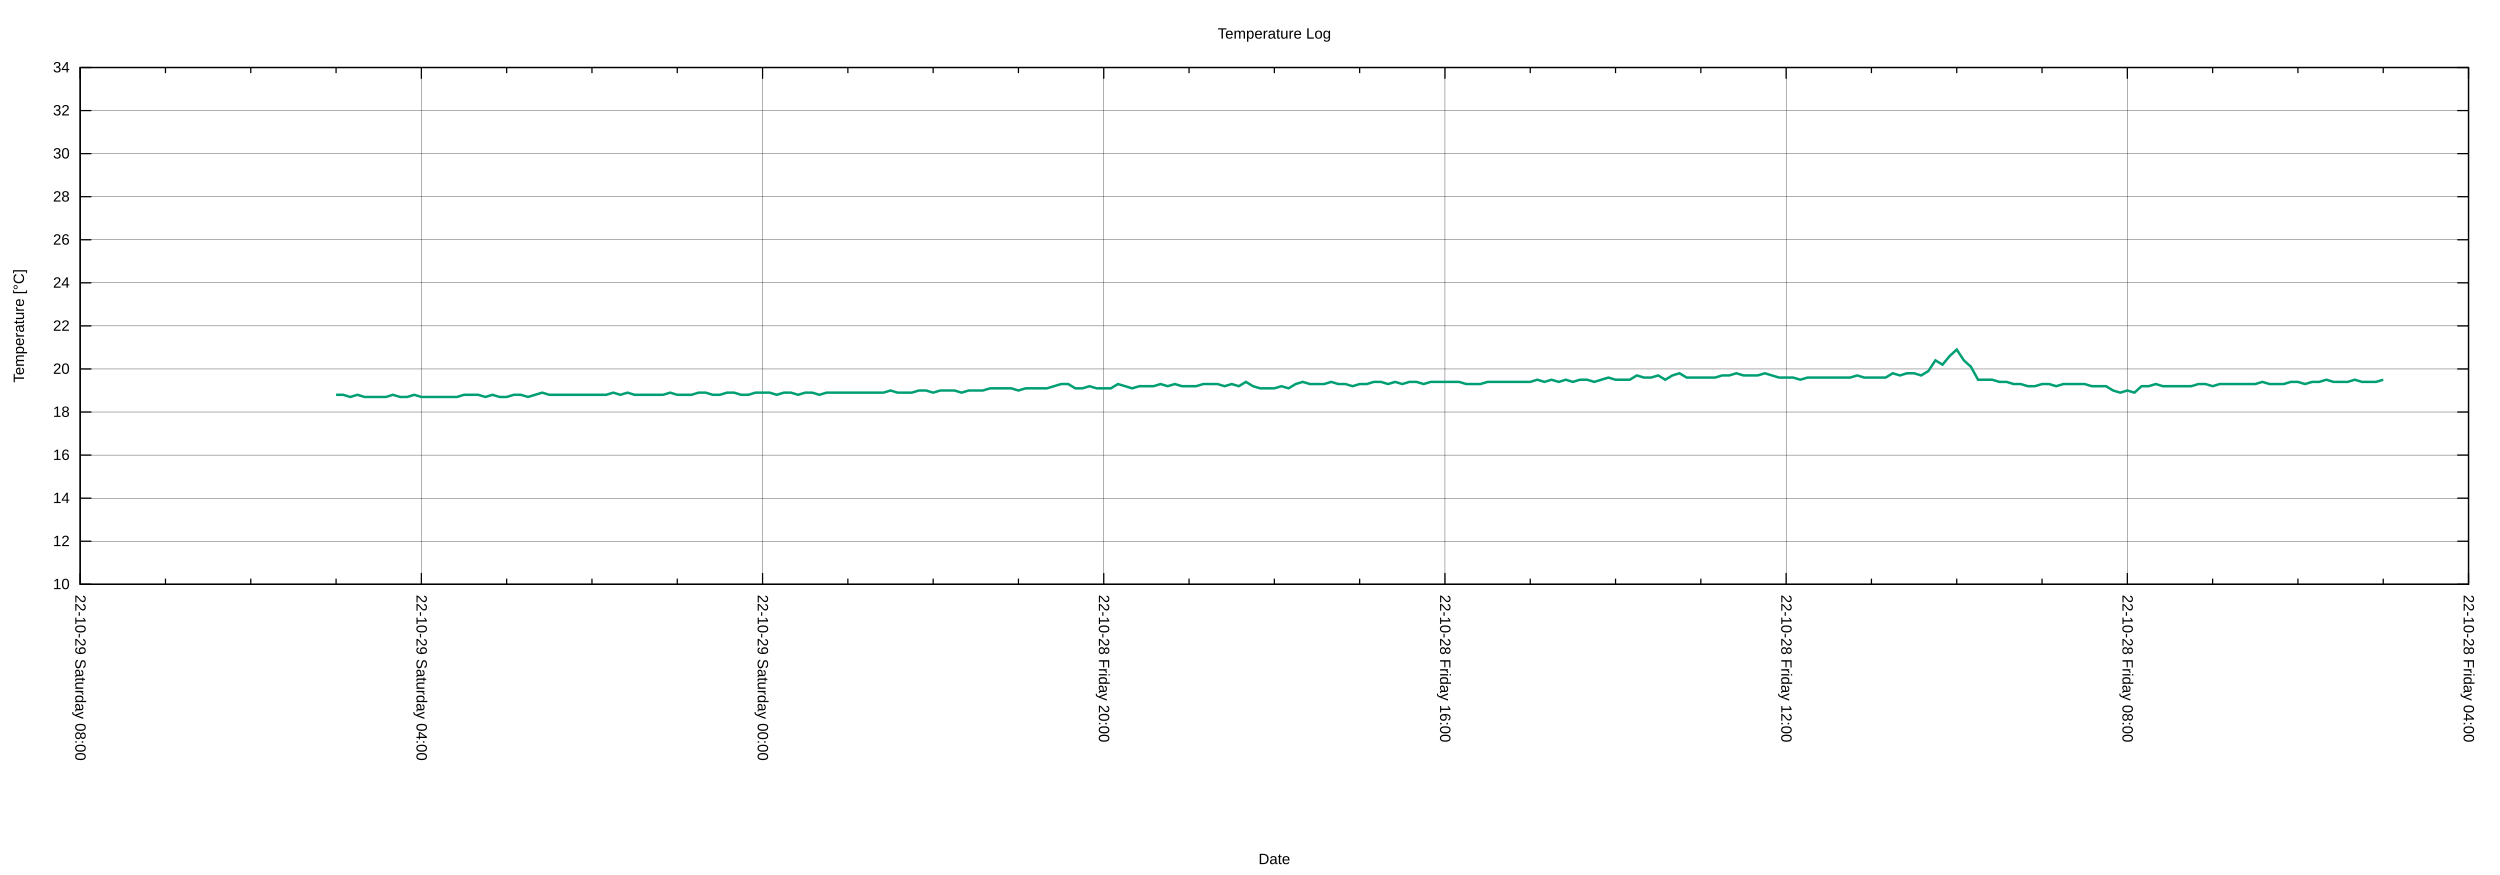
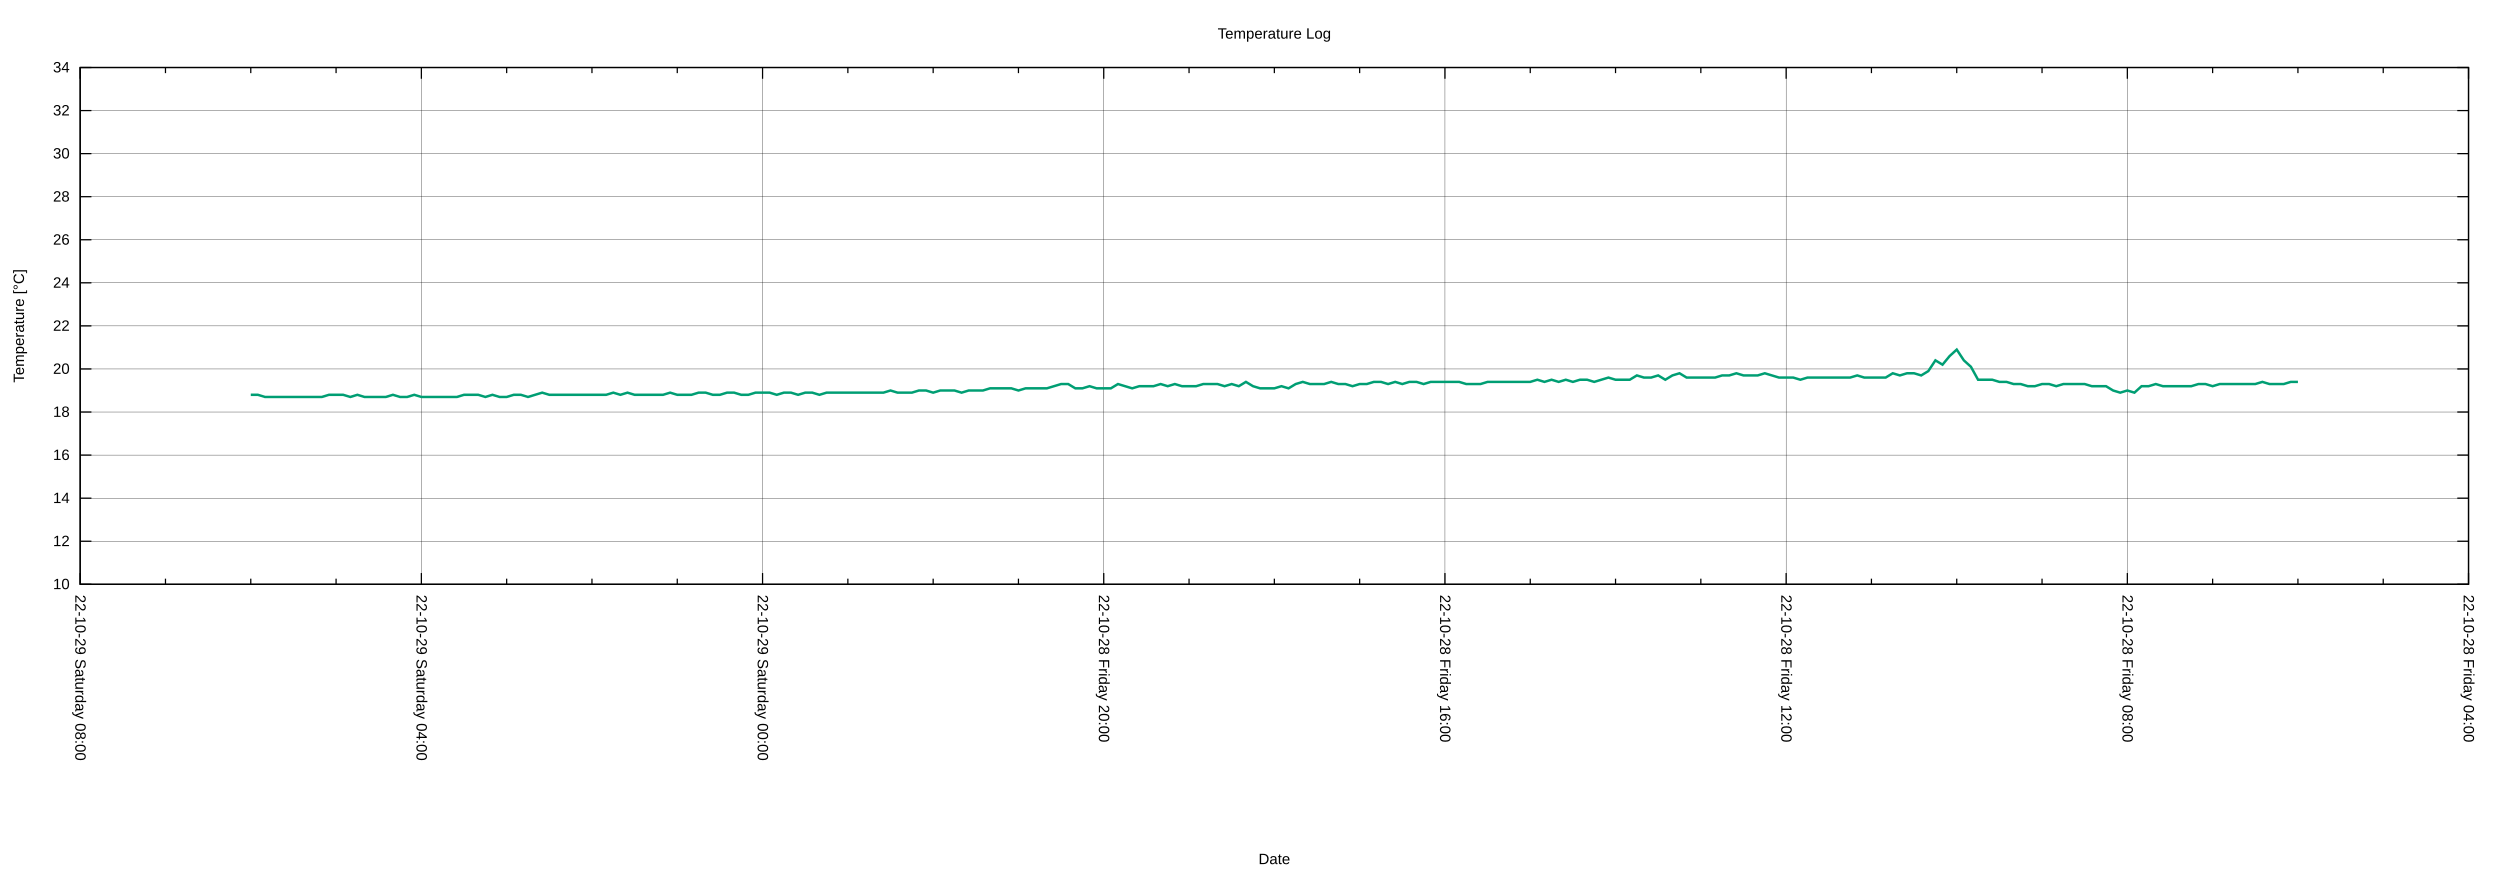
<svg xmlns="http://www.w3.org/2000/svg" xmlns:xlink="http://www.w3.org/1999/xlink" width="2000" height="700" viewBox="0 0 2000 700">
  <g id="gnuplot_canvas">
    <rect x="0" y="0" width="2000" height="700" fill="none" />
    <defs>
      <circle id="gpDot" r="0.5" stroke-width="0.5" stroke="currentColor" />
      <path id="gpPt0" stroke-width="0.222" stroke="currentColor" d="M-1,0 h2 M0,-1 v2" />
      <path id="gpPt1" stroke-width="0.222" stroke="currentColor" d="M-1,-1 L1,1 M1,-1 L-1,1" />
      <path id="gpPt2" stroke-width="0.222" stroke="currentColor" d="M-1,0 L1,0 M0,-1 L0,1 M-1,-1 L1,1 M-1,1 L1,-1" />
      <rect id="gpPt3" stroke-width="0.222" stroke="currentColor" x="-1" y="-1" width="2" height="2" />
      <rect id="gpPt4" stroke-width="0.222" stroke="currentColor" fill="currentColor" x="-1" y="-1" width="2" height="2" />
      <circle id="gpPt5" stroke-width="0.222" stroke="currentColor" cx="0" cy="0" r="1" />
      <use xlink:href="#gpPt5" id="gpPt6" fill="currentColor" stroke="none" />
      <path id="gpPt7" stroke-width="0.222" stroke="currentColor" d="M0,-1.33 L-1.33,0.67 L1.33,0.67 z" />
      <use xlink:href="#gpPt7" id="gpPt8" fill="currentColor" stroke="none" />
      <use xlink:href="#gpPt7" id="gpPt9" stroke="currentColor" transform="rotate(180)" />
      <use xlink:href="#gpPt9" id="gpPt10" fill="currentColor" stroke="none" />
      <use xlink:href="#gpPt3" id="gpPt11" stroke="currentColor" transform="rotate(45)" />
      <use xlink:href="#gpPt11" id="gpPt12" fill="currentColor" stroke="none" />
      <path id="gpPt13" stroke-width="0.222" stroke="currentColor" d="M0,1.330 L1.265,0.411 L0.782,-1.067 L-0.782,-1.076 L-1.265,0.411 z" />
      <use xlink:href="#gpPt13" id="gpPt14" fill="currentColor" stroke="none" />
      <filter id="textbox" filterUnits="objectBoundingBox" x="0" y="0" height="1" width="1">
        <feFlood flood-color="white" flood-opacity="1" result="bgnd" />
        <feComposite in="SourceGraphic" in2="bgnd" operator="atop" />
      </filter>
      <filter id="greybox" filterUnits="objectBoundingBox" x="0" y="0" height="1" width="1">
        <feFlood flood-color="lightgrey" flood-opacity="1" result="grey" />
        <feComposite in="SourceGraphic" in2="grey" operator="atop" />
      </filter>
    </defs>
    <g fill="none" color="white" stroke="currentColor" stroke-width="1.00" stroke-linecap="butt" stroke-linejoin="miter">
</g>
    <g fill="none" color="black" stroke="currentColor" stroke-width="1.00" stroke-linecap="butt" stroke-linejoin="miter">
</g>
    <g fill="none" color="black" stroke="black" stroke-width="0.25" stroke-linecap="butt" stroke-linejoin="miter">
</g>
    <g fill="none" color="black" stroke="currentColor" stroke-width="0.25" stroke-linecap="butt" stroke-linejoin="miter">
      <path stroke="black" class="gridline" d="M64.14,467.43 L1974.82,467.43  " />
    </g>
    <g fill="none" color="black" stroke="black" stroke-width="1.00" stroke-linecap="butt" stroke-linejoin="miter">
</g>
    <g fill="none" color="black" stroke="currentColor" stroke-width="1.00" stroke-linecap="butt" stroke-linejoin="miter">
      <path stroke="black" d="M64.14,467.43 L73.14,467.43 M1974.82,467.43 L1965.82,467.43  " />
      <g transform="translate(55.75,471.33)" stroke="none" fill="black" font-family="Arial" font-size="12.00" text-anchor="end">
        <text>
          <tspan font-family="Arial"> 10</tspan>
        </text>
      </g>
    </g>
    <g fill="none" color="black" stroke="currentColor" stroke-width="1.00" stroke-linecap="butt" stroke-linejoin="miter">
</g>
    <g fill="none" color="black" stroke="black" stroke-width="0.25" stroke-linecap="butt" stroke-linejoin="miter">
</g>
    <g fill="none" color="black" stroke="currentColor" stroke-width="0.25" stroke-linecap="butt" stroke-linejoin="miter">
      <path stroke="black" class="gridline" d="M64.14,432.98 L1974.82,432.98  " />
    </g>
    <g fill="none" color="black" stroke="black" stroke-width="1.00" stroke-linecap="butt" stroke-linejoin="miter">
</g>
    <g fill="none" color="black" stroke="currentColor" stroke-width="1.00" stroke-linecap="butt" stroke-linejoin="miter">
      <path stroke="black" d="M64.14,432.98 L73.14,432.98 M1974.82,432.98 L1965.82,432.98  " />
      <g transform="translate(55.75,436.88)" stroke="none" fill="black" font-family="Arial" font-size="12.00" text-anchor="end">
        <text>
          <tspan font-family="Arial"> 12</tspan>
        </text>
      </g>
    </g>
    <g fill="none" color="black" stroke="currentColor" stroke-width="1.00" stroke-linecap="butt" stroke-linejoin="miter">
</g>
    <g fill="none" color="black" stroke="black" stroke-width="0.25" stroke-linecap="butt" stroke-linejoin="miter">
</g>
    <g fill="none" color="black" stroke="currentColor" stroke-width="0.25" stroke-linecap="butt" stroke-linejoin="miter">
      <path stroke="black" class="gridline" d="M64.14,398.53 L1974.82,398.53  " />
    </g>
    <g fill="none" color="black" stroke="black" stroke-width="1.00" stroke-linecap="butt" stroke-linejoin="miter">
</g>
    <g fill="none" color="black" stroke="currentColor" stroke-width="1.00" stroke-linecap="butt" stroke-linejoin="miter">
      <path stroke="black" d="M64.14,398.53 L73.14,398.53 M1974.82,398.53 L1965.82,398.53  " />
      <g transform="translate(55.75,402.43)" stroke="none" fill="black" font-family="Arial" font-size="12.00" text-anchor="end">
        <text>
          <tspan font-family="Arial"> 14</tspan>
        </text>
      </g>
    </g>
    <g fill="none" color="black" stroke="currentColor" stroke-width="1.00" stroke-linecap="butt" stroke-linejoin="miter">
</g>
    <g fill="none" color="black" stroke="black" stroke-width="0.25" stroke-linecap="butt" stroke-linejoin="miter">
</g>
    <g fill="none" color="black" stroke="currentColor" stroke-width="0.25" stroke-linecap="butt" stroke-linejoin="miter">
      <path stroke="black" class="gridline" d="M64.14,364.07 L1974.82,364.07  " />
    </g>
    <g fill="none" color="black" stroke="black" stroke-width="1.00" stroke-linecap="butt" stroke-linejoin="miter">
</g>
    <g fill="none" color="black" stroke="currentColor" stroke-width="1.00" stroke-linecap="butt" stroke-linejoin="miter">
      <path stroke="black" d="M64.14,364.07 L73.14,364.07 M1974.82,364.07 L1965.82,364.07  " />
      <g transform="translate(55.75,367.97)" stroke="none" fill="black" font-family="Arial" font-size="12.00" text-anchor="end">
        <text>
          <tspan font-family="Arial"> 16</tspan>
        </text>
      </g>
    </g>
    <g fill="none" color="black" stroke="currentColor" stroke-width="1.00" stroke-linecap="butt" stroke-linejoin="miter">
</g>
    <g fill="none" color="black" stroke="black" stroke-width="0.25" stroke-linecap="butt" stroke-linejoin="miter">
</g>
    <g fill="none" color="black" stroke="currentColor" stroke-width="0.25" stroke-linecap="butt" stroke-linejoin="miter">
      <path stroke="black" class="gridline" d="M64.14,329.62 L1974.82,329.62  " />
    </g>
    <g fill="none" color="black" stroke="black" stroke-width="1.00" stroke-linecap="butt" stroke-linejoin="miter">
</g>
    <g fill="none" color="black" stroke="currentColor" stroke-width="1.00" stroke-linecap="butt" stroke-linejoin="miter">
      <path stroke="black" d="M64.14,329.62 L73.14,329.62 M1974.82,329.62 L1965.82,329.62  " />
      <g transform="translate(55.75,333.52)" stroke="none" fill="black" font-family="Arial" font-size="12.00" text-anchor="end">
        <text>
          <tspan font-family="Arial"> 18</tspan>
        </text>
      </g>
    </g>
    <g fill="none" color="black" stroke="currentColor" stroke-width="1.00" stroke-linecap="butt" stroke-linejoin="miter">
</g>
    <g fill="none" color="black" stroke="black" stroke-width="0.25" stroke-linecap="butt" stroke-linejoin="miter">
</g>
    <g fill="none" color="black" stroke="currentColor" stroke-width="0.25" stroke-linecap="butt" stroke-linejoin="miter">
      <path stroke="black" class="gridline" d="M64.14,295.17 L1974.82,295.17  " />
    </g>
    <g fill="none" color="black" stroke="black" stroke-width="1.00" stroke-linecap="butt" stroke-linejoin="miter">
</g>
    <g fill="none" color="black" stroke="currentColor" stroke-width="1.00" stroke-linecap="butt" stroke-linejoin="miter">
      <path stroke="black" d="M64.14,295.17 L73.14,295.17 M1974.82,295.17 L1965.82,295.17  " />
      <g transform="translate(55.75,299.07)" stroke="none" fill="black" font-family="Arial" font-size="12.00" text-anchor="end">
        <text>
          <tspan font-family="Arial"> 20</tspan>
        </text>
      </g>
    </g>
    <g fill="none" color="black" stroke="currentColor" stroke-width="1.00" stroke-linecap="butt" stroke-linejoin="miter">
</g>
    <g fill="none" color="black" stroke="black" stroke-width="0.25" stroke-linecap="butt" stroke-linejoin="miter">
</g>
    <g fill="none" color="black" stroke="currentColor" stroke-width="0.25" stroke-linecap="butt" stroke-linejoin="miter">
      <path stroke="black" class="gridline" d="M64.14,260.72 L1974.82,260.72  " />
    </g>
    <g fill="none" color="black" stroke="black" stroke-width="1.00" stroke-linecap="butt" stroke-linejoin="miter">
</g>
    <g fill="none" color="black" stroke="currentColor" stroke-width="1.00" stroke-linecap="butt" stroke-linejoin="miter">
      <path stroke="black" d="M64.14,260.72 L73.14,260.72 M1974.82,260.72 L1965.82,260.72  " />
      <g transform="translate(55.75,264.62)" stroke="none" fill="black" font-family="Arial" font-size="12.00" text-anchor="end">
        <text>
          <tspan font-family="Arial"> 22</tspan>
        </text>
      </g>
    </g>
    <g fill="none" color="black" stroke="currentColor" stroke-width="1.00" stroke-linecap="butt" stroke-linejoin="miter">
</g>
    <g fill="none" color="black" stroke="black" stroke-width="0.25" stroke-linecap="butt" stroke-linejoin="miter">
</g>
    <g fill="none" color="black" stroke="currentColor" stroke-width="0.25" stroke-linecap="butt" stroke-linejoin="miter">
      <path stroke="black" class="gridline" d="M64.14,226.27 L1974.82,226.27  " />
    </g>
    <g fill="none" color="black" stroke="black" stroke-width="1.00" stroke-linecap="butt" stroke-linejoin="miter">
</g>
    <g fill="none" color="black" stroke="currentColor" stroke-width="1.00" stroke-linecap="butt" stroke-linejoin="miter">
      <path stroke="black" d="M64.14,226.27 L73.14,226.27 M1974.82,226.27 L1965.82,226.27  " />
      <g transform="translate(55.75,230.17)" stroke="none" fill="black" font-family="Arial" font-size="12.00" text-anchor="end">
        <text>
          <tspan font-family="Arial"> 24</tspan>
        </text>
      </g>
    </g>
    <g fill="none" color="black" stroke="currentColor" stroke-width="1.00" stroke-linecap="butt" stroke-linejoin="miter">
</g>
    <g fill="none" color="black" stroke="black" stroke-width="0.25" stroke-linecap="butt" stroke-linejoin="miter">
</g>
    <g fill="none" color="black" stroke="currentColor" stroke-width="0.25" stroke-linecap="butt" stroke-linejoin="miter">
      <path stroke="black" class="gridline" d="M64.14,191.82 L1974.82,191.82  " />
    </g>
    <g fill="none" color="black" stroke="black" stroke-width="1.00" stroke-linecap="butt" stroke-linejoin="miter">
</g>
    <g fill="none" color="black" stroke="currentColor" stroke-width="1.00" stroke-linecap="butt" stroke-linejoin="miter">
      <path stroke="black" d="M64.14,191.82 L73.14,191.82 M1974.82,191.82 L1965.82,191.82  " />
      <g transform="translate(55.75,195.72)" stroke="none" fill="black" font-family="Arial" font-size="12.00" text-anchor="end">
        <text>
          <tspan font-family="Arial"> 26</tspan>
        </text>
      </g>
    </g>
    <g fill="none" color="black" stroke="currentColor" stroke-width="1.00" stroke-linecap="butt" stroke-linejoin="miter">
</g>
    <g fill="none" color="black" stroke="black" stroke-width="0.25" stroke-linecap="butt" stroke-linejoin="miter">
</g>
    <g fill="none" color="black" stroke="currentColor" stroke-width="0.25" stroke-linecap="butt" stroke-linejoin="miter">
      <path stroke="black" class="gridline" d="M64.14,157.36 L1974.82,157.36  " />
    </g>
    <g fill="none" color="black" stroke="black" stroke-width="1.00" stroke-linecap="butt" stroke-linejoin="miter">
</g>
    <g fill="none" color="black" stroke="currentColor" stroke-width="1.00" stroke-linecap="butt" stroke-linejoin="miter">
      <path stroke="black" d="M64.14,157.36 L73.14,157.36 M1974.82,157.36 L1965.82,157.36  " />
      <g transform="translate(55.75,161.26)" stroke="none" fill="black" font-family="Arial" font-size="12.00" text-anchor="end">
        <text>
          <tspan font-family="Arial"> 28</tspan>
        </text>
      </g>
    </g>
    <g fill="none" color="black" stroke="currentColor" stroke-width="1.00" stroke-linecap="butt" stroke-linejoin="miter">
</g>
    <g fill="none" color="black" stroke="black" stroke-width="0.25" stroke-linecap="butt" stroke-linejoin="miter">
</g>
    <g fill="none" color="black" stroke="currentColor" stroke-width="0.25" stroke-linecap="butt" stroke-linejoin="miter">
      <path stroke="black" class="gridline" d="M64.14,122.91 L1974.82,122.91  " />
    </g>
    <g fill="none" color="black" stroke="black" stroke-width="1.00" stroke-linecap="butt" stroke-linejoin="miter">
</g>
    <g fill="none" color="black" stroke="currentColor" stroke-width="1.00" stroke-linecap="butt" stroke-linejoin="miter">
      <path stroke="black" d="M64.14,122.91 L73.14,122.91 M1974.82,122.91 L1965.82,122.91  " />
      <g transform="translate(55.75,126.81)" stroke="none" fill="black" font-family="Arial" font-size="12.00" text-anchor="end">
        <text>
          <tspan font-family="Arial"> 30</tspan>
        </text>
      </g>
    </g>
    <g fill="none" color="black" stroke="currentColor" stroke-width="1.00" stroke-linecap="butt" stroke-linejoin="miter">
</g>
    <g fill="none" color="black" stroke="black" stroke-width="0.25" stroke-linecap="butt" stroke-linejoin="miter">
</g>
    <g fill="none" color="black" stroke="currentColor" stroke-width="0.25" stroke-linecap="butt" stroke-linejoin="miter">
      <path stroke="black" class="gridline" d="M64.14,88.46 L1974.82,88.46  " />
    </g>
    <g fill="none" color="black" stroke="black" stroke-width="1.00" stroke-linecap="butt" stroke-linejoin="miter">
</g>
    <g fill="none" color="black" stroke="currentColor" stroke-width="1.00" stroke-linecap="butt" stroke-linejoin="miter">
      <path stroke="black" d="M64.14,88.46 L73.14,88.46 M1974.82,88.46 L1965.82,88.46  " />
      <g transform="translate(55.75,92.36)" stroke="none" fill="black" font-family="Arial" font-size="12.00" text-anchor="end">
        <text>
          <tspan font-family="Arial"> 32</tspan>
        </text>
      </g>
    </g>
    <g fill="none" color="black" stroke="currentColor" stroke-width="1.00" stroke-linecap="butt" stroke-linejoin="miter">
</g>
    <g fill="none" color="black" stroke="black" stroke-width="0.25" stroke-linecap="butt" stroke-linejoin="miter">
</g>
    <g fill="none" color="black" stroke="currentColor" stroke-width="0.25" stroke-linecap="butt" stroke-linejoin="miter">
      <path stroke="black" class="gridline" d="M64.14,54.01 L1974.82,54.01  " />
    </g>
    <g fill="none" color="black" stroke="black" stroke-width="1.00" stroke-linecap="butt" stroke-linejoin="miter">
</g>
    <g fill="none" color="black" stroke="currentColor" stroke-width="1.00" stroke-linecap="butt" stroke-linejoin="miter">
      <path stroke="black" d="M64.14,54.01 L73.14,54.01 M1974.82,54.01 L1965.82,54.01  " />
      <g transform="translate(55.75,57.91)" stroke="none" fill="black" font-family="Arial" font-size="12.00" text-anchor="end">
        <text>
          <tspan font-family="Arial"> 34</tspan>
        </text>
      </g>
    </g>
    <g fill="none" color="black" stroke="currentColor" stroke-width="1.00" stroke-linecap="butt" stroke-linejoin="miter">
</g>
    <g fill="none" color="black" stroke="black" stroke-width="0.25" stroke-linecap="butt" stroke-linejoin="miter">
</g>
    <g fill="none" color="black" stroke="currentColor" stroke-width="0.25" stroke-linecap="butt" stroke-linejoin="miter">
      <path stroke="black" class="gridline" d="M1974.82,467.43 L1974.82,54.01  " />
    </g>
    <g fill="none" color="black" stroke="black" stroke-width="1.00" stroke-linecap="butt" stroke-linejoin="miter">
</g>
    <g fill="none" color="black" stroke="currentColor" stroke-width="1.00" stroke-linecap="butt" stroke-linejoin="miter">
      <path stroke="black" d="M1974.82,467.43 L1974.82,458.43 M1974.82,54.01 L1974.82,63.01  " />
      <g transform="translate(1970.92,475.82) rotate(90)" stroke="none" fill="black" font-family="Arial" font-size="12.00" text-anchor="start">
        <text>
          <tspan font-family="Arial">22-10-28 Friday 04:00</tspan>
        </text>
      </g>
    </g>
    <g fill="none" color="black" stroke="currentColor" stroke-width="1.00" stroke-linecap="butt" stroke-linejoin="miter">
      <path stroke="black" d="M1906.58,467.43 L1906.58,462.93 M1906.58,54.01 L1906.58,58.51 M1838.34,467.43 L1838.34,462.93 M1838.34,54.01 L1838.34,58.51   M1770.10,467.43 L1770.10,462.93 M1770.10,54.01 L1770.10,58.51  " />
    </g>
    <g fill="none" color="black" stroke="black" stroke-width="0.25" stroke-linecap="butt" stroke-linejoin="miter">
</g>
    <g fill="none" color="black" stroke="currentColor" stroke-width="0.25" stroke-linecap="butt" stroke-linejoin="miter">
      <path stroke="black" class="gridline" d="M1701.87,467.43 L1701.87,54.01  " />
    </g>
    <g fill="none" color="black" stroke="black" stroke-width="1.00" stroke-linecap="butt" stroke-linejoin="miter">
</g>
    <g fill="none" color="black" stroke="currentColor" stroke-width="1.00" stroke-linecap="butt" stroke-linejoin="miter">
      <path stroke="black" d="M1701.87,467.43 L1701.87,458.43 M1701.87,54.01 L1701.87,63.01  " />
      <g transform="translate(1697.97,475.82) rotate(90)" stroke="none" fill="black" font-family="Arial" font-size="12.00" text-anchor="start">
        <text>
          <tspan font-family="Arial">22-10-28 Friday 08:00</tspan>
        </text>
      </g>
    </g>
    <g fill="none" color="black" stroke="currentColor" stroke-width="1.00" stroke-linecap="butt" stroke-linejoin="miter">
      <path stroke="black" d="M1633.63,467.43 L1633.63,462.93 M1633.63,54.01 L1633.63,58.51 M1565.39,467.43 L1565.39,462.93 M1565.39,54.01 L1565.39,58.51   M1497.15,467.43 L1497.15,462.93 M1497.15,54.01 L1497.15,58.51  " />
    </g>
    <g fill="none" color="black" stroke="black" stroke-width="0.25" stroke-linecap="butt" stroke-linejoin="miter">
</g>
    <g fill="none" color="black" stroke="currentColor" stroke-width="0.25" stroke-linecap="butt" stroke-linejoin="miter">
      <path stroke="black" class="gridline" d="M1428.91,467.43 L1428.91,54.01  " />
    </g>
    <g fill="none" color="black" stroke="black" stroke-width="1.00" stroke-linecap="butt" stroke-linejoin="miter">
</g>
    <g fill="none" color="black" stroke="currentColor" stroke-width="1.00" stroke-linecap="butt" stroke-linejoin="miter">
      <path stroke="black" d="M1428.91,467.43 L1428.91,458.43 M1428.91,54.01 L1428.91,63.01  " />
      <g transform="translate(1425.01,475.82) rotate(90)" stroke="none" fill="black" font-family="Arial" font-size="12.00" text-anchor="start">
        <text>
          <tspan font-family="Arial">22-10-28 Friday 12:00</tspan>
        </text>
      </g>
    </g>
    <g fill="none" color="black" stroke="currentColor" stroke-width="1.00" stroke-linecap="butt" stroke-linejoin="miter">
      <path stroke="black" d="M1360.67,467.43 L1360.67,462.93 M1360.67,54.01 L1360.67,58.51 M1292.43,467.43 L1292.43,462.93 M1292.43,54.01 L1292.43,58.51   M1224.20,467.43 L1224.20,462.93 M1224.20,54.01 L1224.20,58.51  " />
    </g>
    <g fill="none" color="black" stroke="black" stroke-width="0.25" stroke-linecap="butt" stroke-linejoin="miter">
</g>
    <g fill="none" color="black" stroke="currentColor" stroke-width="0.25" stroke-linecap="butt" stroke-linejoin="miter">
      <path stroke="black" class="gridline" d="M1155.96,467.43 L1155.96,54.01  " />
    </g>
    <g fill="none" color="black" stroke="black" stroke-width="1.00" stroke-linecap="butt" stroke-linejoin="miter">
</g>
    <g fill="none" color="black" stroke="currentColor" stroke-width="1.00" stroke-linecap="butt" stroke-linejoin="miter">
      <path stroke="black" d="M1155.96,467.43 L1155.96,458.43 M1155.96,54.01 L1155.96,63.01  " />
      <g transform="translate(1152.06,475.82) rotate(90)" stroke="none" fill="black" font-family="Arial" font-size="12.00" text-anchor="start">
        <text>
          <tspan font-family="Arial">22-10-28 Friday 16:00</tspan>
        </text>
      </g>
    </g>
    <g fill="none" color="black" stroke="currentColor" stroke-width="1.00" stroke-linecap="butt" stroke-linejoin="miter">
      <path stroke="black" d="M1087.72,467.43 L1087.72,462.93 M1087.72,54.01 L1087.72,58.51 M1019.48,467.43 L1019.48,462.93 M1019.48,54.01 L1019.48,58.51   M951.24,467.43 L951.24,462.93 M951.24,54.01 L951.24,58.51  " />
    </g>
    <g fill="none" color="black" stroke="black" stroke-width="0.25" stroke-linecap="butt" stroke-linejoin="miter">
</g>
    <g fill="none" color="black" stroke="currentColor" stroke-width="0.25" stroke-linecap="butt" stroke-linejoin="miter">
      <path stroke="black" class="gridline" d="M883.00,467.43 L883.00,54.01  " />
    </g>
    <g fill="none" color="black" stroke="black" stroke-width="1.00" stroke-linecap="butt" stroke-linejoin="miter">
</g>
    <g fill="none" color="black" stroke="currentColor" stroke-width="1.00" stroke-linecap="butt" stroke-linejoin="miter">
      <path stroke="black" d="M883.00,467.43 L883.00,458.43 M883.00,54.01 L883.00,63.01  " />
      <g transform="translate(879.10,475.82) rotate(90)" stroke="none" fill="black" font-family="Arial" font-size="12.00" text-anchor="start">
        <text>
          <tspan font-family="Arial">22-10-28 Friday 20:00</tspan>
        </text>
      </g>
    </g>
    <g fill="none" color="black" stroke="currentColor" stroke-width="1.00" stroke-linecap="butt" stroke-linejoin="miter">
      <path stroke="black" d="M814.76,467.43 L814.76,462.93 M814.76,54.01 L814.76,58.51 M746.53,467.43 L746.53,462.93 M746.53,54.01 L746.53,58.51   M678.29,467.43 L678.29,462.93 M678.29,54.01 L678.29,58.51  " />
    </g>
    <g fill="none" color="black" stroke="black" stroke-width="0.25" stroke-linecap="butt" stroke-linejoin="miter">
</g>
    <g fill="none" color="black" stroke="currentColor" stroke-width="0.25" stroke-linecap="butt" stroke-linejoin="miter">
      <path stroke="black" class="gridline" d="M610.05,467.43 L610.05,54.01  " />
    </g>
    <g fill="none" color="black" stroke="black" stroke-width="1.00" stroke-linecap="butt" stroke-linejoin="miter">
</g>
    <g fill="none" color="black" stroke="currentColor" stroke-width="1.00" stroke-linecap="butt" stroke-linejoin="miter">
      <path stroke="black" d="M610.05,467.43 L610.05,458.43 M610.05,54.01 L610.05,63.01  " />
      <g transform="translate(606.15,475.82) rotate(90)" stroke="none" fill="black" font-family="Arial" font-size="12.00" text-anchor="start">
        <text>
          <tspan font-family="Arial">22-10-29 Saturday 00:00</tspan>
        </text>
      </g>
    </g>
    <g fill="none" color="black" stroke="currentColor" stroke-width="1.00" stroke-linecap="butt" stroke-linejoin="miter">
      <path stroke="black" d="M541.81,467.43 L541.81,462.93 M541.81,54.01 L541.81,58.51 M473.57,467.43 L473.57,462.93 M473.57,54.01 L473.57,58.51   M405.33,467.43 L405.33,462.93 M405.33,54.01 L405.33,58.51  " />
    </g>
    <g fill="none" color="black" stroke="black" stroke-width="0.25" stroke-linecap="butt" stroke-linejoin="miter">
</g>
    <g fill="none" color="black" stroke="currentColor" stroke-width="0.25" stroke-linecap="butt" stroke-linejoin="miter">
      <path stroke="black" class="gridline" d="M337.09,467.43 L337.09,54.01  " />
    </g>
    <g fill="none" color="black" stroke="black" stroke-width="1.00" stroke-linecap="butt" stroke-linejoin="miter">
</g>
    <g fill="none" color="black" stroke="currentColor" stroke-width="1.00" stroke-linecap="butt" stroke-linejoin="miter">
      <path stroke="black" d="M337.09,467.43 L337.09,458.43 M337.09,54.01 L337.09,63.01  " />
      <g transform="translate(333.19,475.82) rotate(90)" stroke="none" fill="black" font-family="Arial" font-size="12.00" text-anchor="start">
        <text>
          <tspan font-family="Arial">22-10-29 Saturday 04:00</tspan>
        </text>
      </g>
    </g>
    <g fill="none" color="black" stroke="currentColor" stroke-width="1.00" stroke-linecap="butt" stroke-linejoin="miter">
      <path stroke="black" d="M268.86,467.43 L268.86,462.93 M268.86,54.01 L268.86,58.51 M200.62,467.43 L200.62,462.93 M200.62,54.01 L200.62,58.51   M132.38,467.43 L132.38,462.93 M132.38,54.01 L132.38,58.51  " />
    </g>
    <g fill="none" color="black" stroke="black" stroke-width="0.25" stroke-linecap="butt" stroke-linejoin="miter">
</g>
    <g fill="none" color="black" stroke="currentColor" stroke-width="0.25" stroke-linecap="butt" stroke-linejoin="miter">
      <path stroke="black" class="gridline" d="M64.14,467.43 L64.14,54.01  " />
    </g>
    <g fill="none" color="black" stroke="black" stroke-width="1.00" stroke-linecap="butt" stroke-linejoin="miter">
</g>
    <g fill="none" color="black" stroke="currentColor" stroke-width="1.00" stroke-linecap="butt" stroke-linejoin="miter">
      <path stroke="black" d="M64.14,467.43 L64.14,458.43 M64.14,54.01 L64.14,63.01  " />
      <g transform="translate(60.24,475.82) rotate(90)" stroke="none" fill="black" font-family="Arial" font-size="12.00" text-anchor="start">
        <text>
          <tspan font-family="Arial">22-10-29 Saturday 08:00</tspan>
        </text>
      </g>
    </g>
    <g fill="none" color="black" stroke="currentColor" stroke-width="1.00" stroke-linecap="butt" stroke-linejoin="miter">
</g>
    <g fill="none" color="black" stroke="currentColor" stroke-width="1.00" stroke-linecap="butt" stroke-linejoin="miter">
      <path stroke="black" d="M64.14,54.01 L64.14,467.43 L1974.82,467.43 L1974.82,54.01 L64.14,54.01 Z  " />
    </g>
    <g fill="none" color="black" stroke="currentColor" stroke-width="1.00" stroke-linecap="butt" stroke-linejoin="miter">
      <g transform="translate(19.18,260.72) rotate(270)" stroke="none" fill="black" font-family="Arial" font-size="12.00" text-anchor="middle">
        <text>
          <tspan font-family="Arial">Temperature [°C]</tspan>
        </text>
      </g>
    </g>
    <g fill="none" color="black" stroke="currentColor" stroke-width="1.00" stroke-linecap="butt" stroke-linejoin="miter">
      <g transform="translate(1019.48,691.30)" stroke="none" fill="black" font-family="Arial" font-size="12.00" text-anchor="middle">
        <text>
          <tspan font-family="Arial">Date</tspan>
        </text>
      </g>
    </g>
    <g fill="none" color="black" stroke="currentColor" stroke-width="1.00" stroke-linecap="butt" stroke-linejoin="miter">
</g>
    <g id="gnuplot_plot_1">
      <g fill="none" color="white" stroke="currentColor" stroke-width="2.00" stroke-linecap="butt" stroke-linejoin="miter">
</g>
      <g fill="none" color="black" stroke="currentColor" stroke-width="2.00" stroke-linecap="butt" stroke-linejoin="miter">
-         <path stroke="rgb(  0, 158, 115)" d="M268.86,315.84 L274.54,315.84 L280.23,317.57 L285.92,315.84 L291.60,317.57 L297.29,317.57 L302.98,317.57 L308.66,317.57   L314.35,315.84 L320.03,317.57 L325.72,317.57 L331.41,315.84 L337.09,317.57 L342.78,317.57 L348.47,317.57 L354.15,317.57   L359.84,317.57 L365.53,317.57 L371.21,315.84 L376.90,315.84 L382.59,315.84 L388.27,317.57 L393.96,315.84 L399.65,317.57   L405.33,317.57 L411.02,315.84 L416.71,315.84 L422.39,317.57 L428.08,315.84 L433.77,314.12 L439.45,315.84 L445.14,315.84   L450.83,315.84 L456.51,315.84 L462.20,315.84 L467.88,315.84 L473.57,315.84 L479.26,315.84 L484.94,315.84 L490.63,314.12   L496.32,315.84 L502.00,314.12 L507.69,315.84 L513.38,315.84 L519.06,315.84 L524.75,315.84 L530.44,315.84 L536.12,314.12   L541.81,315.84 L547.50,315.84 L553.18,315.84 L558.87,314.12 L564.56,314.12 L570.24,315.84 L575.93,315.84 L581.62,314.12   L587.30,314.12 L592.99,315.84 L598.68,315.84 L604.36,314.12 L610.05,314.12 L615.74,314.12 L621.42,315.84 L627.11,314.12   L632.79,314.12 L638.48,315.84 L644.17,314.12 L649.85,314.12 L655.54,315.84 L661.23,314.12 L666.91,314.12 L672.60,314.12   L678.29,314.12 L683.97,314.12 L689.66,314.12 L695.35,314.12 L701.03,314.12 L706.72,314.12 L712.41,312.40 L718.09,314.12   L723.78,314.12 L729.47,314.12 L735.15,312.40 L740.84,312.40 L746.53,314.12 L752.21,312.40 L757.90,312.40 L763.59,312.40   L769.27,314.12 L774.96,312.40 L780.65,312.40 L786.33,312.40 L792.02,310.67 L797.70,310.67 L803.39,310.67 L809.08,310.67   L814.76,312.40 L820.45,310.67 L826.14,310.67 L831.82,310.67 L837.51,310.67 L843.20,308.95 L848.88,307.23 L854.57,307.23   L860.26,310.67 L865.94,310.67 L871.63,308.95 L877.32,310.67 L883.00,310.67 L888.69,310.67 L894.38,307.23 L900.06,308.95   L905.75,310.67 L911.44,308.95 L917.12,308.95 L922.81,308.95 L928.50,307.23 L934.18,308.95 L939.87,307.23 L945.55,308.95   L951.24,308.95 L956.93,308.95 L962.61,307.23 L968.30,307.23 L973.99,307.23 L979.67,308.95 L985.36,307.23 L991.05,308.95   L996.73,305.51 L1002.42,308.95 L1008.11,310.67 L1013.79,310.67 L1019.48,310.67 L1025.17,308.95 L1030.85,310.67 L1036.54,307.23   L1042.23,305.51 L1047.91,307.23 L1053.60,307.23 L1059.29,307.23 L1064.97,305.51 L1070.66,307.23 L1076.35,307.23 L1082.03,308.95   L1087.72,307.23 L1093.41,307.23 L1099.09,305.51 L1104.78,305.51 L1110.46,307.23 L1116.15,305.51 L1121.84,307.23 L1127.52,305.51   L1133.21,305.51 L1138.90,307.23 L1144.58,305.51 L1150.27,305.51 L1155.96,305.51 L1161.64,305.51 L1167.33,305.51 L1173.02,307.23   L1178.70,307.23 L1184.39,307.23 L1190.08,305.51 L1195.76,305.51 L1201.45,305.51 L1207.14,305.51 L1212.82,305.51 L1218.51,305.51   L1224.20,305.51 L1229.88,303.78 L1235.57,305.51 L1241.26,303.78 L1246.94,305.51 L1252.63,303.78 L1258.32,305.51 L1264.00,303.78   L1269.69,303.78 L1275.37,305.51 L1281.06,303.78 L1286.75,302.06 L1292.43,303.78 L1298.12,303.78 L1303.81,303.78 L1309.49,300.34   L1315.18,302.06 L1320.87,302.06 L1326.55,300.34 L1332.24,303.78 L1337.93,300.34 L1343.61,298.62 L1349.30,302.06 L1354.99,302.06   L1360.67,302.06 L1366.36,302.06 L1372.05,302.06 L1377.73,300.34 L1383.42,300.34 L1389.11,298.62 L1394.79,300.34 L1400.48,300.34   L1406.17,300.34 L1411.85,298.62 L1417.54,300.34 L1423.22,302.06 L1428.91,302.06 L1434.60,302.06 L1440.28,303.78 L1445.97,302.06   L1451.66,302.06 L1457.34,302.06 L1463.03,302.06 L1468.72,302.06 L1474.40,302.06 L1480.09,302.06 L1485.78,300.34 L1491.46,302.06   L1497.15,302.06 L1502.84,302.06 L1508.52,302.06 L1514.21,298.62 L1519.90,300.34 L1525.58,298.62 L1531.27,298.62 L1536.96,300.34   L1542.64,296.89 L1548.33,288.28 L1554.02,291.73 L1559.70,284.84 L1565.39,279.67 L1571.08,288.28 L1576.76,293.45 L1582.45,303.78   L1588.13,303.78 L1593.82,303.78 L1599.51,305.51 L1605.19,305.51 L1610.88,307.23 L1616.57,307.23 L1622.25,308.95 L1627.94,308.95   L1633.63,307.23 L1639.31,307.23 L1645.00,308.95 L1650.69,307.23 L1656.37,307.23 L1662.06,307.23 L1667.75,307.23 L1673.43,308.95   L1679.12,308.95 L1684.81,308.95 L1690.49,312.40 L1696.18,314.12 L1701.87,312.40 L1707.55,314.12 L1713.24,308.95 L1718.93,308.95   L1724.61,307.23 L1730.30,308.95 L1735.99,308.95 L1741.67,308.95 L1747.36,308.95 L1753.04,308.95 L1758.73,307.23 L1764.42,307.23   L1770.10,308.95 L1775.79,307.23 L1781.48,307.23 L1787.16,307.23 L1792.85,307.23 L1798.54,307.23 L1804.22,307.23 L1809.91,305.51   L1815.60,307.23 L1821.28,307.23 L1826.97,307.23 L1832.66,305.51 L1838.34,305.51 L1844.03,307.23 L1849.72,305.51 L1855.40,305.51   L1861.09,303.78 L1866.78,305.51 L1872.46,305.51 L1878.15,305.51 L1883.84,303.78 L1889.52,305.51 L1895.21,305.51 L1900.89,305.51   L1906.58,303.78  " />
+         <path stroke="rgb(  0, 158, 115)" d="M200.62,315.84 L206.30,315.84 L211.99,317.57 L217.68,317.57 L223.36,317.57 L229.05,317.57 L234.74,317.57 L240.42,317.57   L246.11,317.57 L251.80,317.57 L257.48,317.57 L263.17,315.84 L268.86,315.84 L274.54,315.84 L280.23,317.57 L285.92,315.84   L291.60,317.57 L297.29,317.57 L302.98,317.57 L308.66,317.57 L314.35,315.84 L320.03,317.57 L325.72,317.57 L331.41,315.84   L337.09,317.57 L342.78,317.57 L348.47,317.57 L354.15,317.57 L359.84,317.57 L365.53,317.57 L371.21,315.84 L376.90,315.84   L382.59,315.84 L388.27,317.57 L393.96,315.84 L399.65,317.57 L405.33,317.57 L411.02,315.84 L416.71,315.84 L422.39,317.57   L428.08,315.84 L433.77,314.12 L439.45,315.84 L445.14,315.84 L450.83,315.84 L456.51,315.84 L462.20,315.84 L467.88,315.84   L473.57,315.84 L479.26,315.84 L484.94,315.84 L490.63,314.12 L496.32,315.84 L502.00,314.12 L507.69,315.84 L513.38,315.84   L519.06,315.84 L524.75,315.84 L530.44,315.84 L536.12,314.12 L541.81,315.84 L547.50,315.84 L553.18,315.84 L558.87,314.12   L564.56,314.12 L570.24,315.84 L575.93,315.84 L581.62,314.12 L587.30,314.12 L592.99,315.84 L598.68,315.84 L604.36,314.12   L610.05,314.12 L615.74,314.12 L621.42,315.84 L627.11,314.12 L632.79,314.12 L638.48,315.84 L644.17,314.12 L649.85,314.12   L655.54,315.84 L661.23,314.12 L666.91,314.12 L672.60,314.12 L678.29,314.12 L683.97,314.12 L689.66,314.12 L695.35,314.12   L701.03,314.12 L706.72,314.12 L712.41,312.40 L718.09,314.12 L723.78,314.12 L729.47,314.12 L735.15,312.40 L740.84,312.40   L746.53,314.12 L752.21,312.40 L757.90,312.40 L763.59,312.40 L769.27,314.12 L774.96,312.40 L780.65,312.40 L786.33,312.40   L792.02,310.67 L797.70,310.67 L803.39,310.67 L809.08,310.67 L814.76,312.40 L820.45,310.67 L826.14,310.67 L831.82,310.67   L837.51,310.67 L843.20,308.95 L848.88,307.23 L854.57,307.23 L860.26,310.67 L865.94,310.67 L871.63,308.95 L877.32,310.67   L883.00,310.67 L888.69,310.67 L894.38,307.23 L900.06,308.95 L905.75,310.67 L911.44,308.95 L917.12,308.95 L922.81,308.95   L928.50,307.23 L934.18,308.95 L939.87,307.23 L945.55,308.95 L951.24,308.95 L956.93,308.95 L962.61,307.23 L968.30,307.23   L973.99,307.23 L979.67,308.95 L985.36,307.23 L991.05,308.95 L996.73,305.51 L1002.42,308.95 L1008.11,310.67 L1013.79,310.67   L1019.48,310.67 L1025.17,308.95 L1030.85,310.67 L1036.54,307.23 L1042.23,305.51 L1047.91,307.23 L1053.60,307.23 L1059.29,307.23   L1064.97,305.51 L1070.66,307.23 L1076.35,307.23 L1082.03,308.95 L1087.72,307.23 L1093.41,307.23 L1099.09,305.51 L1104.78,305.51   L1110.46,307.23 L1116.15,305.51 L1121.84,307.23 L1127.52,305.51 L1133.21,305.51 L1138.90,307.23 L1144.58,305.51 L1150.27,305.51   L1155.96,305.51 L1161.64,305.51 L1167.33,305.51 L1173.02,307.23 L1178.70,307.23 L1184.39,307.23 L1190.08,305.51 L1195.76,305.51   L1201.45,305.51 L1207.14,305.51 L1212.82,305.51 L1218.51,305.51 L1224.20,305.51 L1229.88,303.78 L1235.57,305.51 L1241.26,303.78   L1246.94,305.51 L1252.63,303.78 L1258.32,305.51 L1264.00,303.78 L1269.69,303.78 L1275.37,305.51 L1281.06,303.78 L1286.75,302.06   L1292.43,303.78 L1298.12,303.78 L1303.81,303.78 L1309.49,300.34 L1315.18,302.06 L1320.87,302.06 L1326.55,300.34 L1332.24,303.78   L1337.93,300.34 L1343.61,298.62 L1349.30,302.06 L1354.99,302.06 L1360.67,302.06 L1366.36,302.06 L1372.05,302.06 L1377.73,300.34   L1383.42,300.34 L1389.11,298.62 L1394.79,300.34 L1400.48,300.34 L1406.17,300.34 L1411.85,298.62 L1417.54,300.34 L1423.22,302.06   L1428.91,302.06 L1434.60,302.06 L1440.28,303.78 L1445.97,302.06 L1451.66,302.06 L1457.34,302.06 L1463.03,302.06 L1468.72,302.06   L1474.40,302.06 L1480.09,302.06 L1485.78,300.34 L1491.46,302.06 L1497.15,302.06 L1502.84,302.06 L1508.52,302.06 L1514.21,298.62   L1519.90,300.34 L1525.58,298.62 L1531.27,298.62 L1536.96,300.34 L1542.64,296.89 L1548.33,288.28 L1554.02,291.73 L1559.70,284.84   L1565.39,279.67 L1571.08,288.28 L1576.76,293.45 L1582.45,303.78 L1588.13,303.78 L1593.82,303.78 L1599.51,305.51 L1605.19,305.51   L1610.88,307.23 L1616.57,307.23 L1622.25,308.95 L1627.94,308.95 L1633.63,307.23 L1639.31,307.23 L1645.00,308.95 L1650.69,307.23   L1656.37,307.23 L1662.06,307.23 L1667.75,307.23 L1673.43,308.95 L1679.12,308.95 L1684.81,308.95 L1690.49,312.40 L1696.18,314.12   L1701.87,312.40 L1707.55,314.12 L1713.24,308.95 L1718.93,308.95 L1724.61,307.23 L1730.30,308.95 L1735.99,308.95 L1741.67,308.95   L1747.36,308.95 L1753.04,308.95 L1758.73,307.23 L1764.42,307.23 L1770.10,308.95 L1775.79,307.23 L1781.48,307.23 L1787.16,307.23   L1792.85,307.23 L1798.54,307.23 L1804.22,307.23 L1809.91,305.51 L1815.60,307.23 L1821.28,307.23 L1826.97,307.23 L1832.66,305.51   L1838.34,305.51  " />
      </g>
    </g>
    <g fill="none" color="black" stroke="currentColor" stroke-width="2.00" stroke-linecap="butt" stroke-linejoin="miter">
</g>
    <g fill="none" color="black" stroke="black" stroke-width="1.00" stroke-linecap="butt" stroke-linejoin="miter">
</g>
    <g fill="none" color="black" stroke="currentColor" stroke-width="1.00" stroke-linecap="butt" stroke-linejoin="miter">
      <path stroke="black" d="M64.14,54.01 L64.14,467.43 L1974.82,467.43 L1974.82,54.01 L64.14,54.01 Z  " />
    </g>
    <g fill="none" color="black" stroke="currentColor" stroke-width="1.00" stroke-linecap="butt" stroke-linejoin="miter">
      <g transform="translate(1019.48,30.91)" stroke="none" fill="black" font-family="Arial" font-size="12.00" text-anchor="middle">
        <text>
          <tspan font-family="Arial">Temperature Log</tspan>
        </text>
      </g>
    </g>
    <g fill="none" color="black" stroke="currentColor" stroke-width="1.00" stroke-linecap="butt" stroke-linejoin="miter">
</g>
  </g>
</svg>
